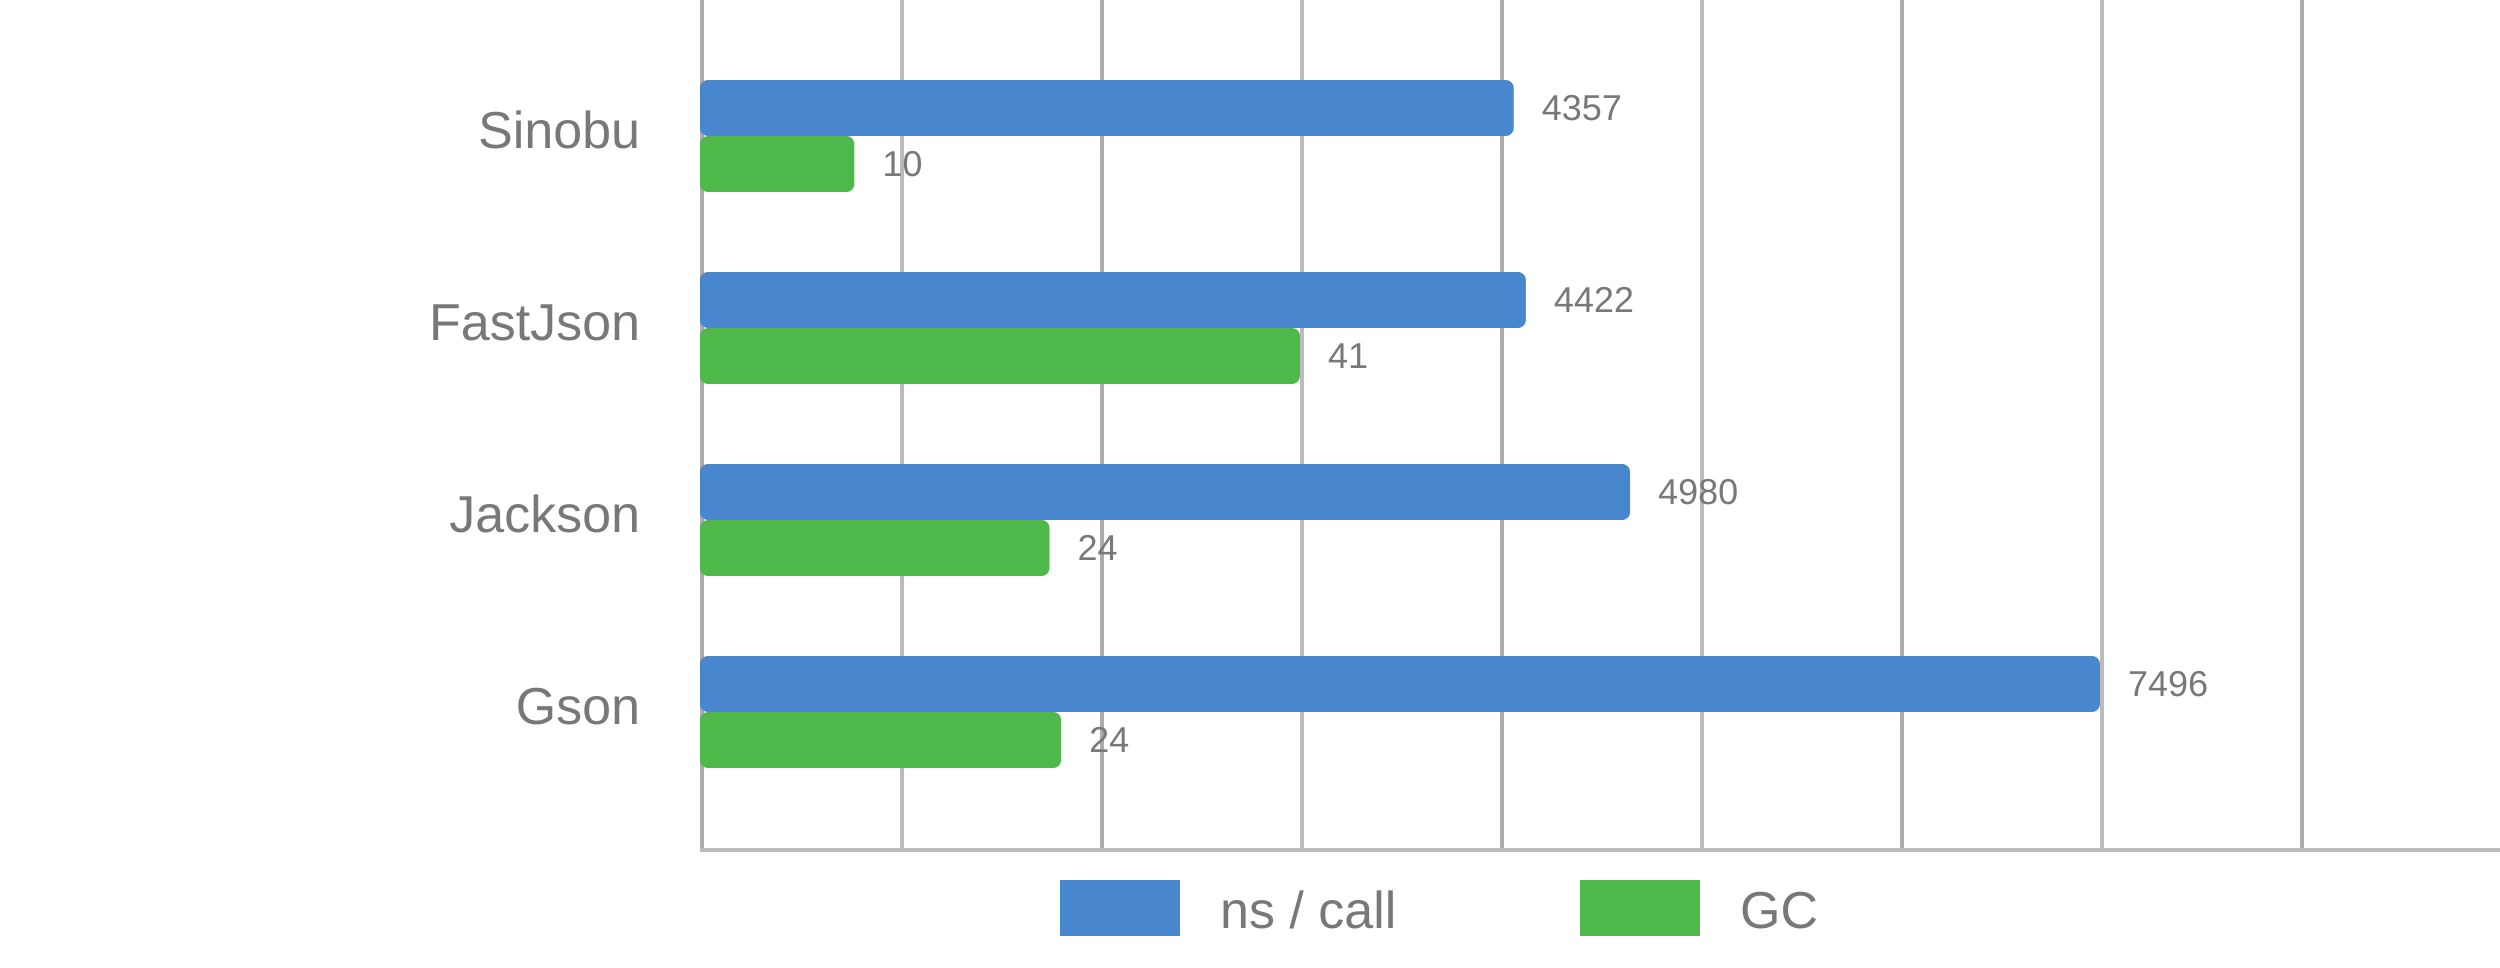
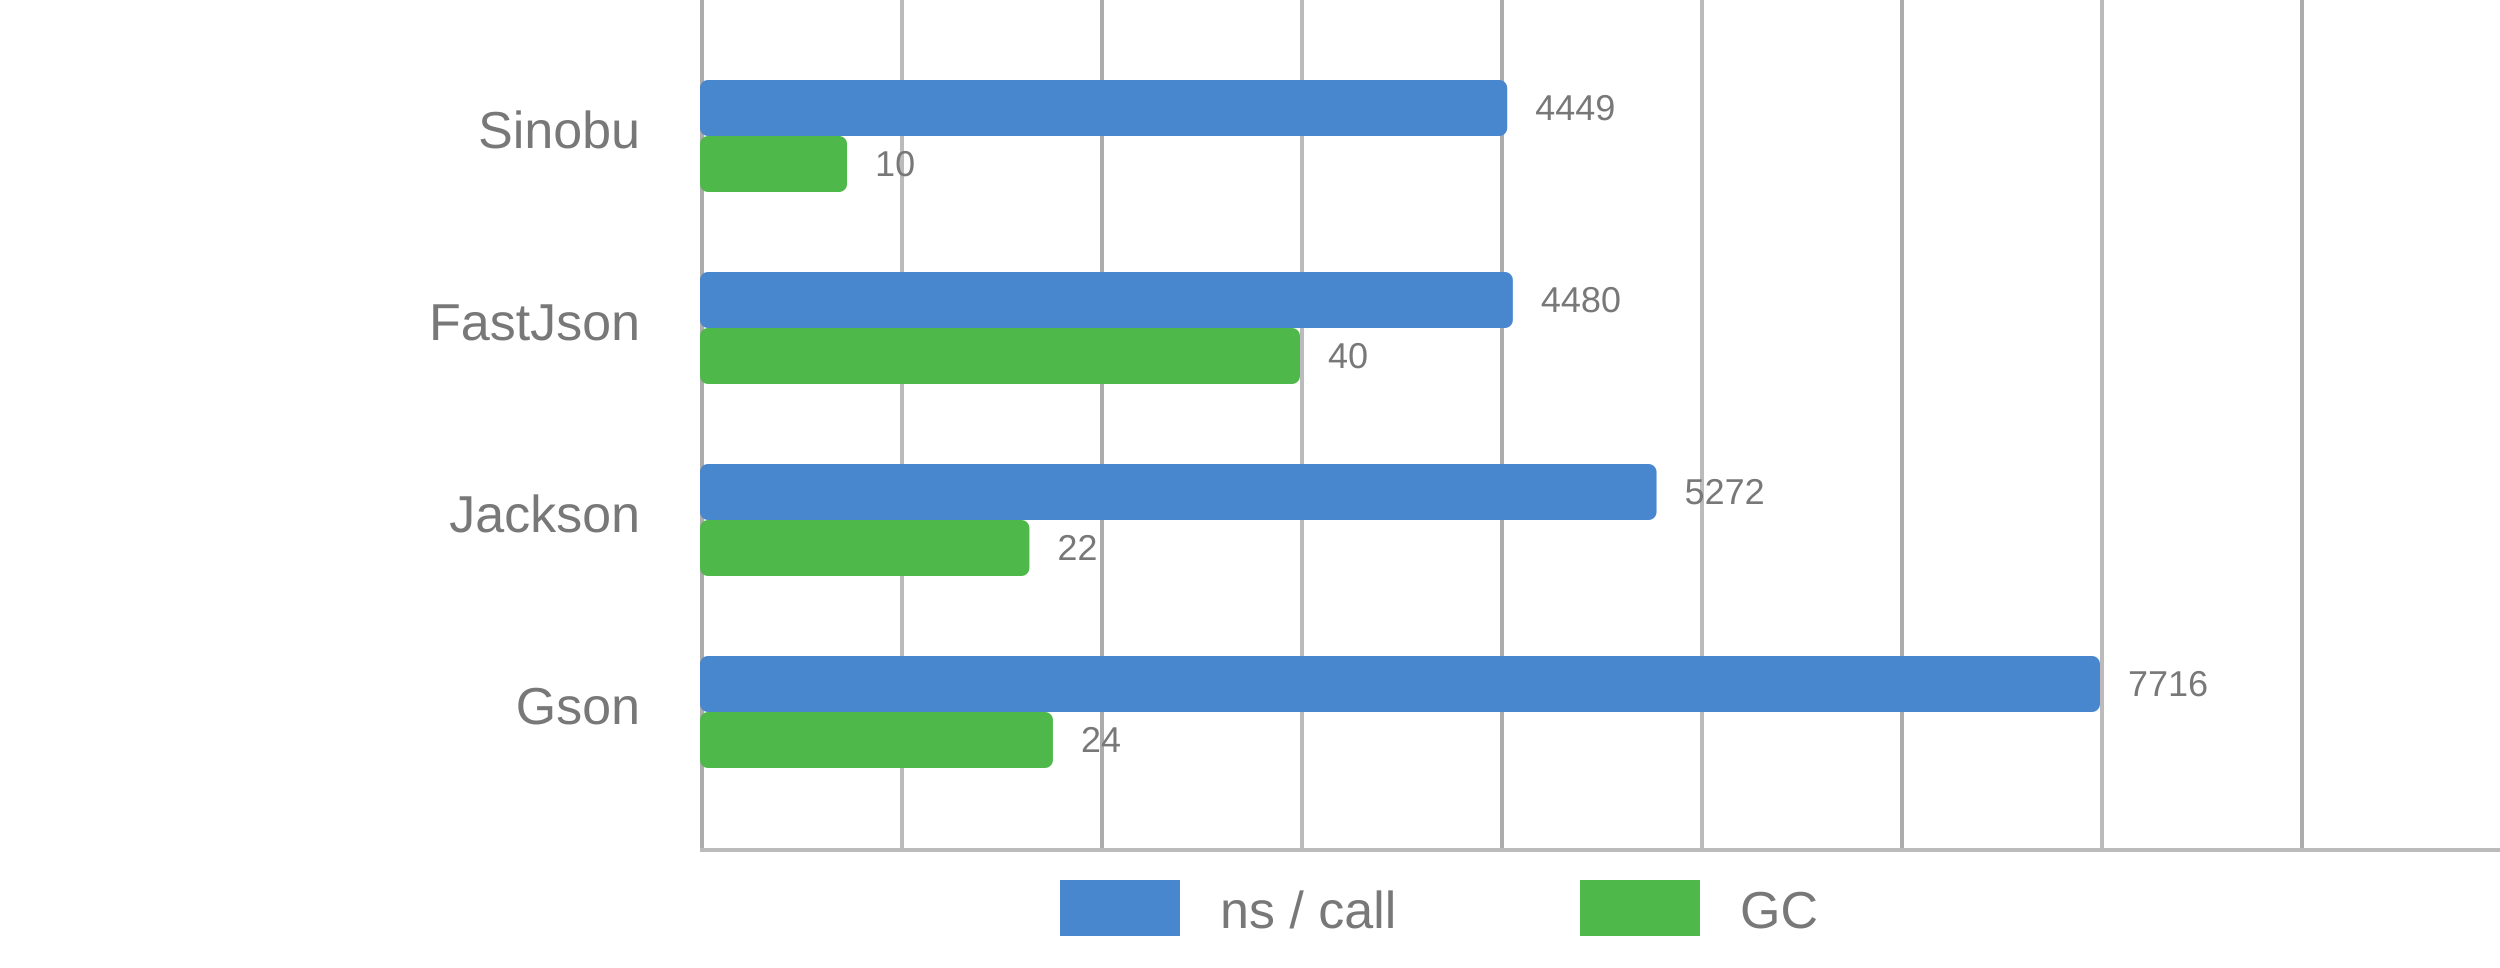
<svg xmlns="http://www.w3.org/2000/svg" viewBox="0 0 625 242">
  <style>
      text {
          font-family: Arial;
          font-size: 13px;
          fill: #787878;
      }

      .desc {
          font-size: 9px;
      }

      .vline {
          fill: #acacac;
          stroke: none;
          stroke-width: 0;
      }

      .subline {
          fill: #bbb;
          stroke: none;
          stroke-width: 0;
      }

      .call {
          fill: #4886CD;
          stroke-linejoin: round;
          height: 14px;
      }

      .gc {
          fill: #4FB84B;
          stroke-linejoin: round;
          height: 14px;
      }
  </style>
  <g>
    <rect x="175" y="0" width="1" height="212" class="vline" />
    <rect x="275" y="0" width="1" height="212" class="vline" />
    <rect x="375" y="0" width="1" height="212" class="vline" />
    <rect x="475" y="0" width="1" height="212" class="vline" />
    <rect x="575" y="0" width="1" height="212" class="vline" />
    <rect x="225" y="0" width="1" height="212" class="subline" />
    <rect x="325" y="0" width="1" height="212" class="subline" />
    <rect x="425" y="0" width="1" height="212" class="subline" />
    <rect x="525" y="0" width="1" height="212" class="subline" />
    <rect x="175" y="212" width="450" height="1" class="subline" />
    <rect x="265" y="220" width="30" class="call" />
    <text x="305" y="232">ns / call</text>
    <rect x="395" y="220" width="30" class="gc" />
    <text x="435" y="232">GC</text>
  </g>
  <g>
-     <rect x="175" y="20" width="203.435" rx="2" ry="2" class="call" />
-     <rect x="175" y="34" width="38.592" rx="2" ry="2" class="gc" />
+     <rect x="175" y="20" width="201.808" rx="2" ry="2" class="call" />
+     <rect x="175" y="34" width="36.765" rx="2" ry="2" class="gc" />
    <text x="160" y="37" text-anchor="end">Sinobu</text>
-     <text x="385.435" y="30" class="desc">4357</text>
-     <text x="220.592" y="44" class="desc">10</text>
+     <text x="383.808" y="30" class="desc">4449</text>
+     <text x="218.765" y="44" class="desc">10</text>
  </g>
  <g>
-     <rect x="175" y="68" width="206.47" rx="2" ry="2" class="call" />
+     <rect x="175" y="68" width="203.214" rx="2" ry="2" class="call" />
    <rect x="175" y="82" width="150" rx="2" ry="2" class="gc" />
    <text x="160" y="85" text-anchor="end">FastJson</text>
-     <text x="388.47" y="78" class="desc">4422</text>
-     <text x="332" y="92" class="desc">41</text>
+     <text x="385.214" y="78" class="desc">4480</text>
+     <text x="332" y="92" class="desc">40</text>
  </g>
  <g>
-     <rect x="175" y="116" width="232.524" rx="2" ry="2" class="call" />
-     <rect x="175" y="130" width="87.379" rx="2" ry="2" class="gc" />
+     <rect x="175" y="116" width="239.139" rx="2" ry="2" class="call" />
+     <rect x="175" y="130" width="82.353" rx="2" ry="2" class="gc" />
    <text x="160" y="133" text-anchor="end">Jackson</text>
-     <text x="414.524" y="126" class="desc">4980</text>
-     <text x="269.379" y="140" class="desc">24</text>
+     <text x="421.139" y="126" class="desc">5272</text>
+     <text x="264.353" y="140" class="desc">22</text>
  </g>
  <g>
    <rect x="175" y="164" width="350" rx="2" ry="2" class="call" />
-     <rect x="175" y="178" width="90.291" rx="2" ry="2" class="gc" />
+     <rect x="175" y="178" width="88.235" rx="2" ry="2" class="gc" />
    <text x="160" y="181" text-anchor="end">Gson</text>
-     <text x="532" y="174" class="desc">7496</text>
-     <text x="272.291" y="188" class="desc">24</text>
+     <text x="532" y="174" class="desc">7716</text>
+     <text x="270.235" y="188" class="desc">24</text>
  </g>
</svg>
